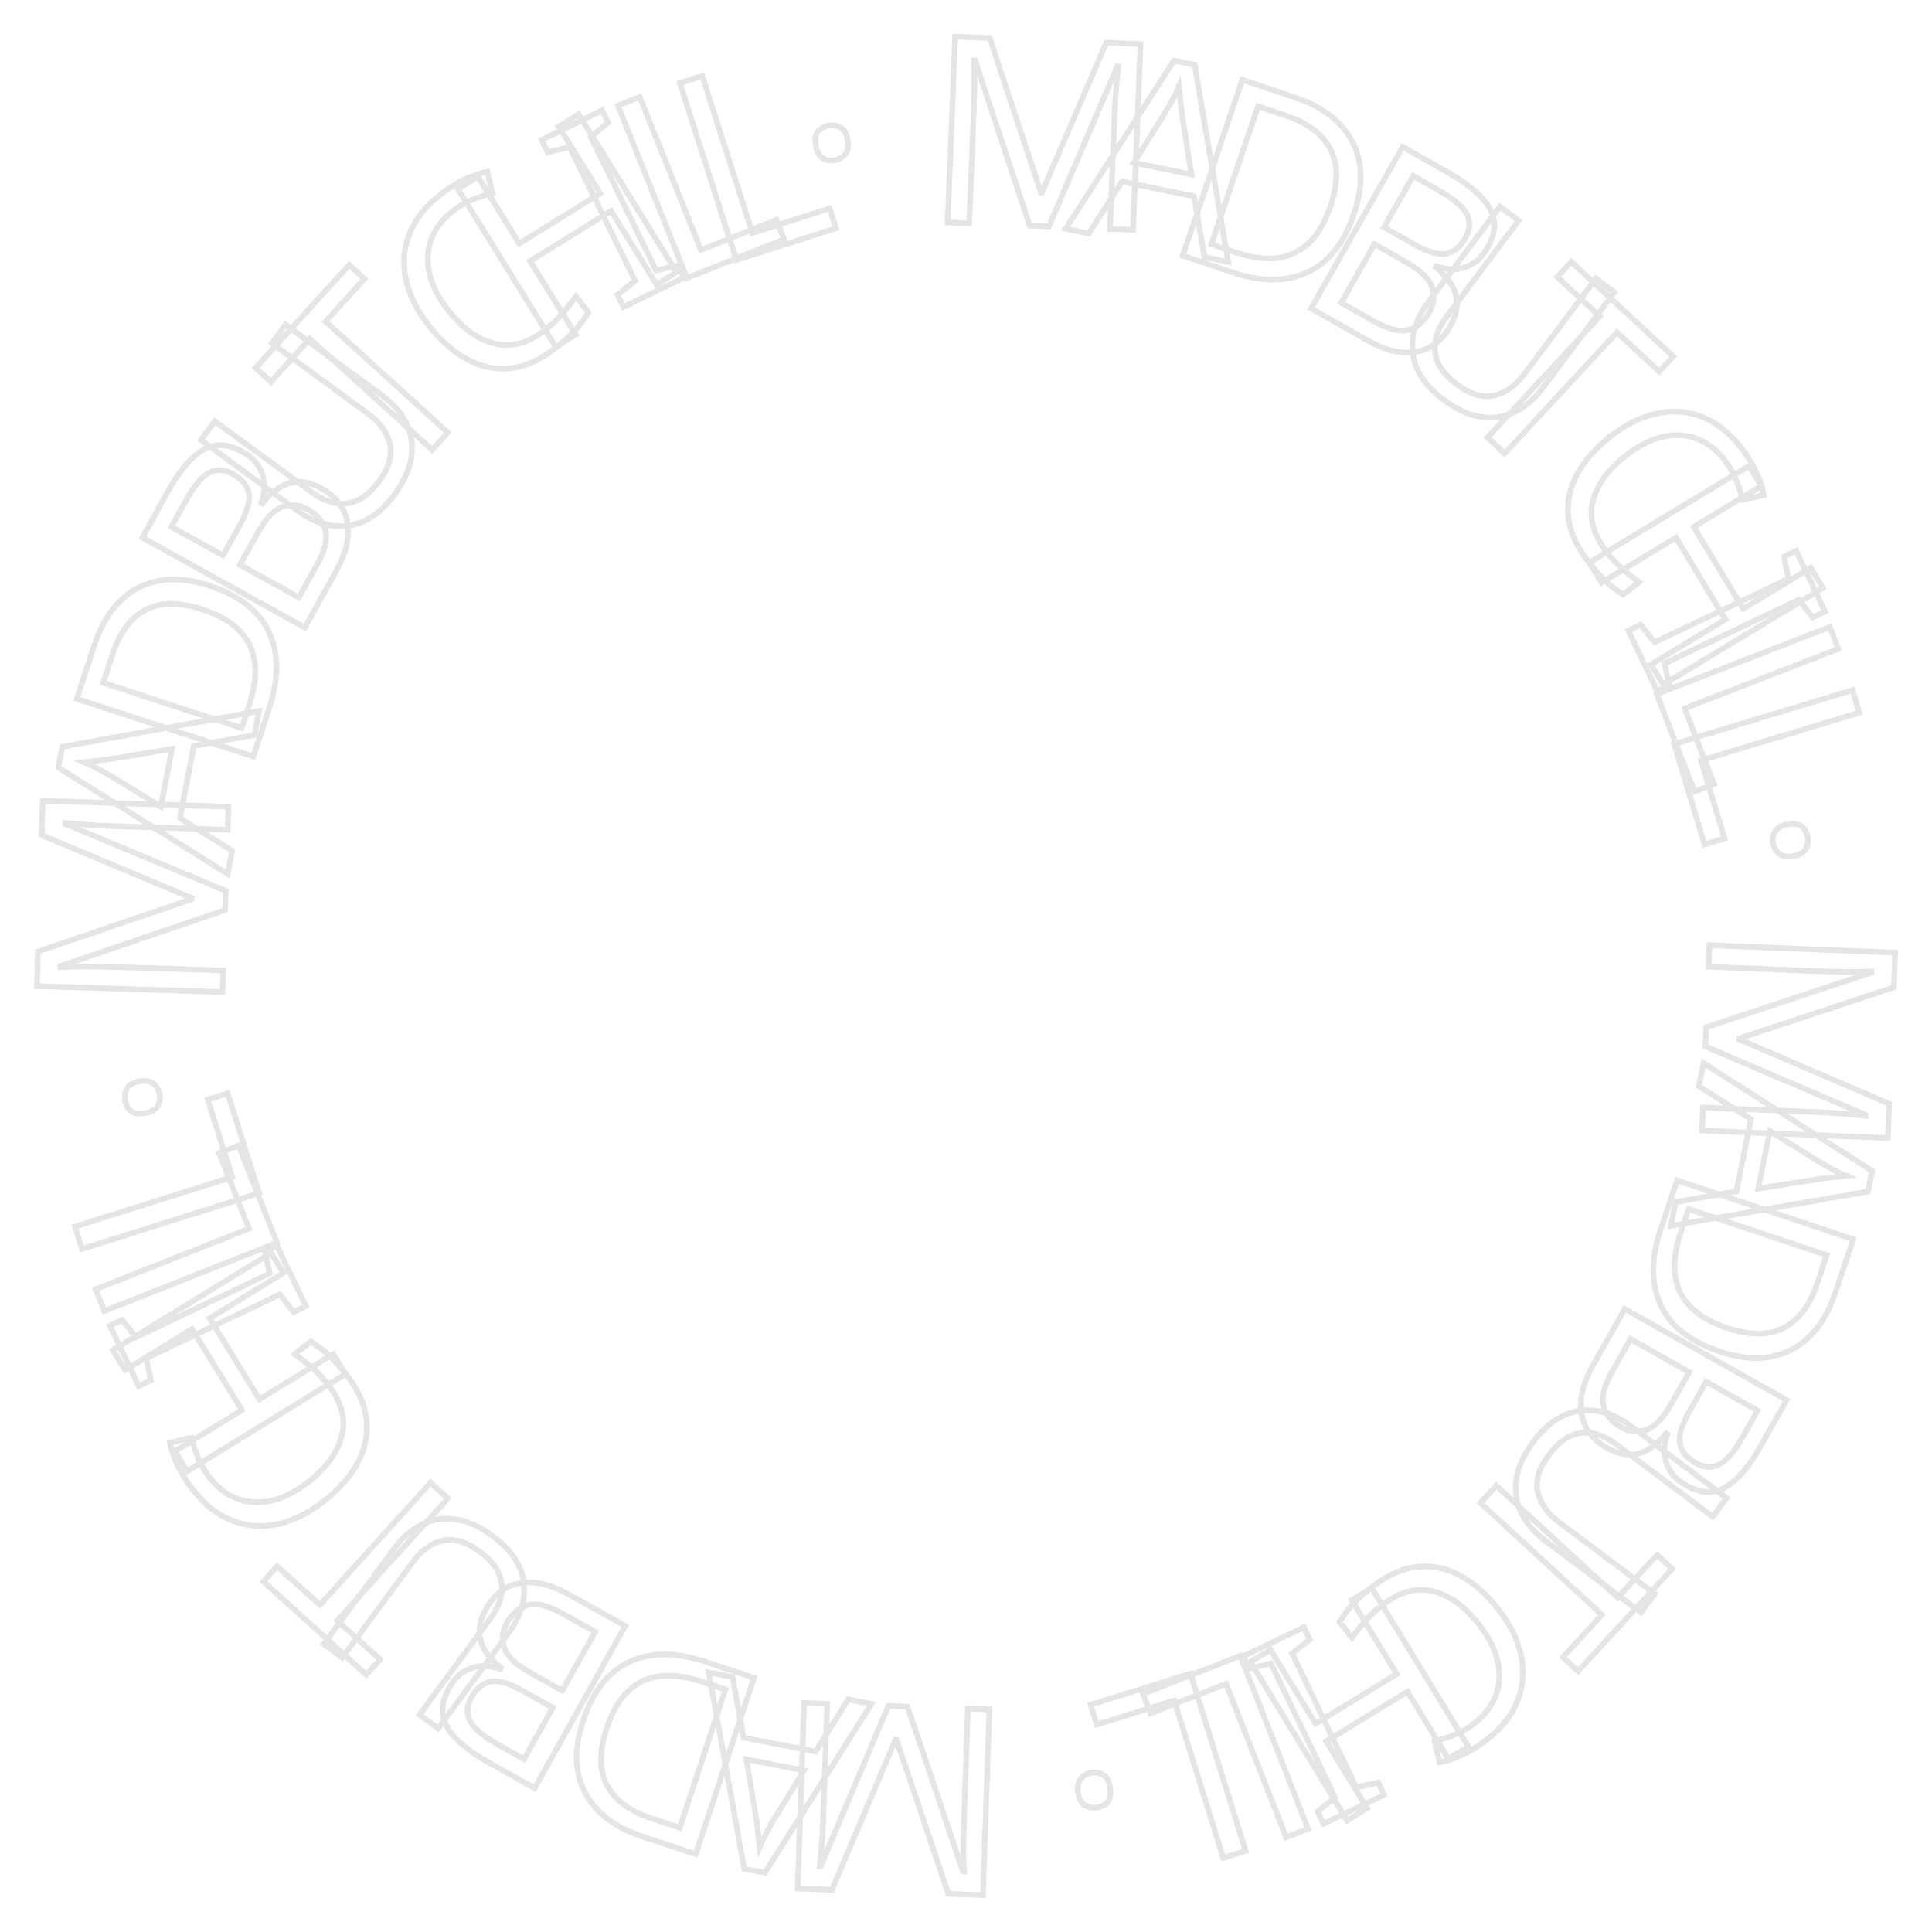
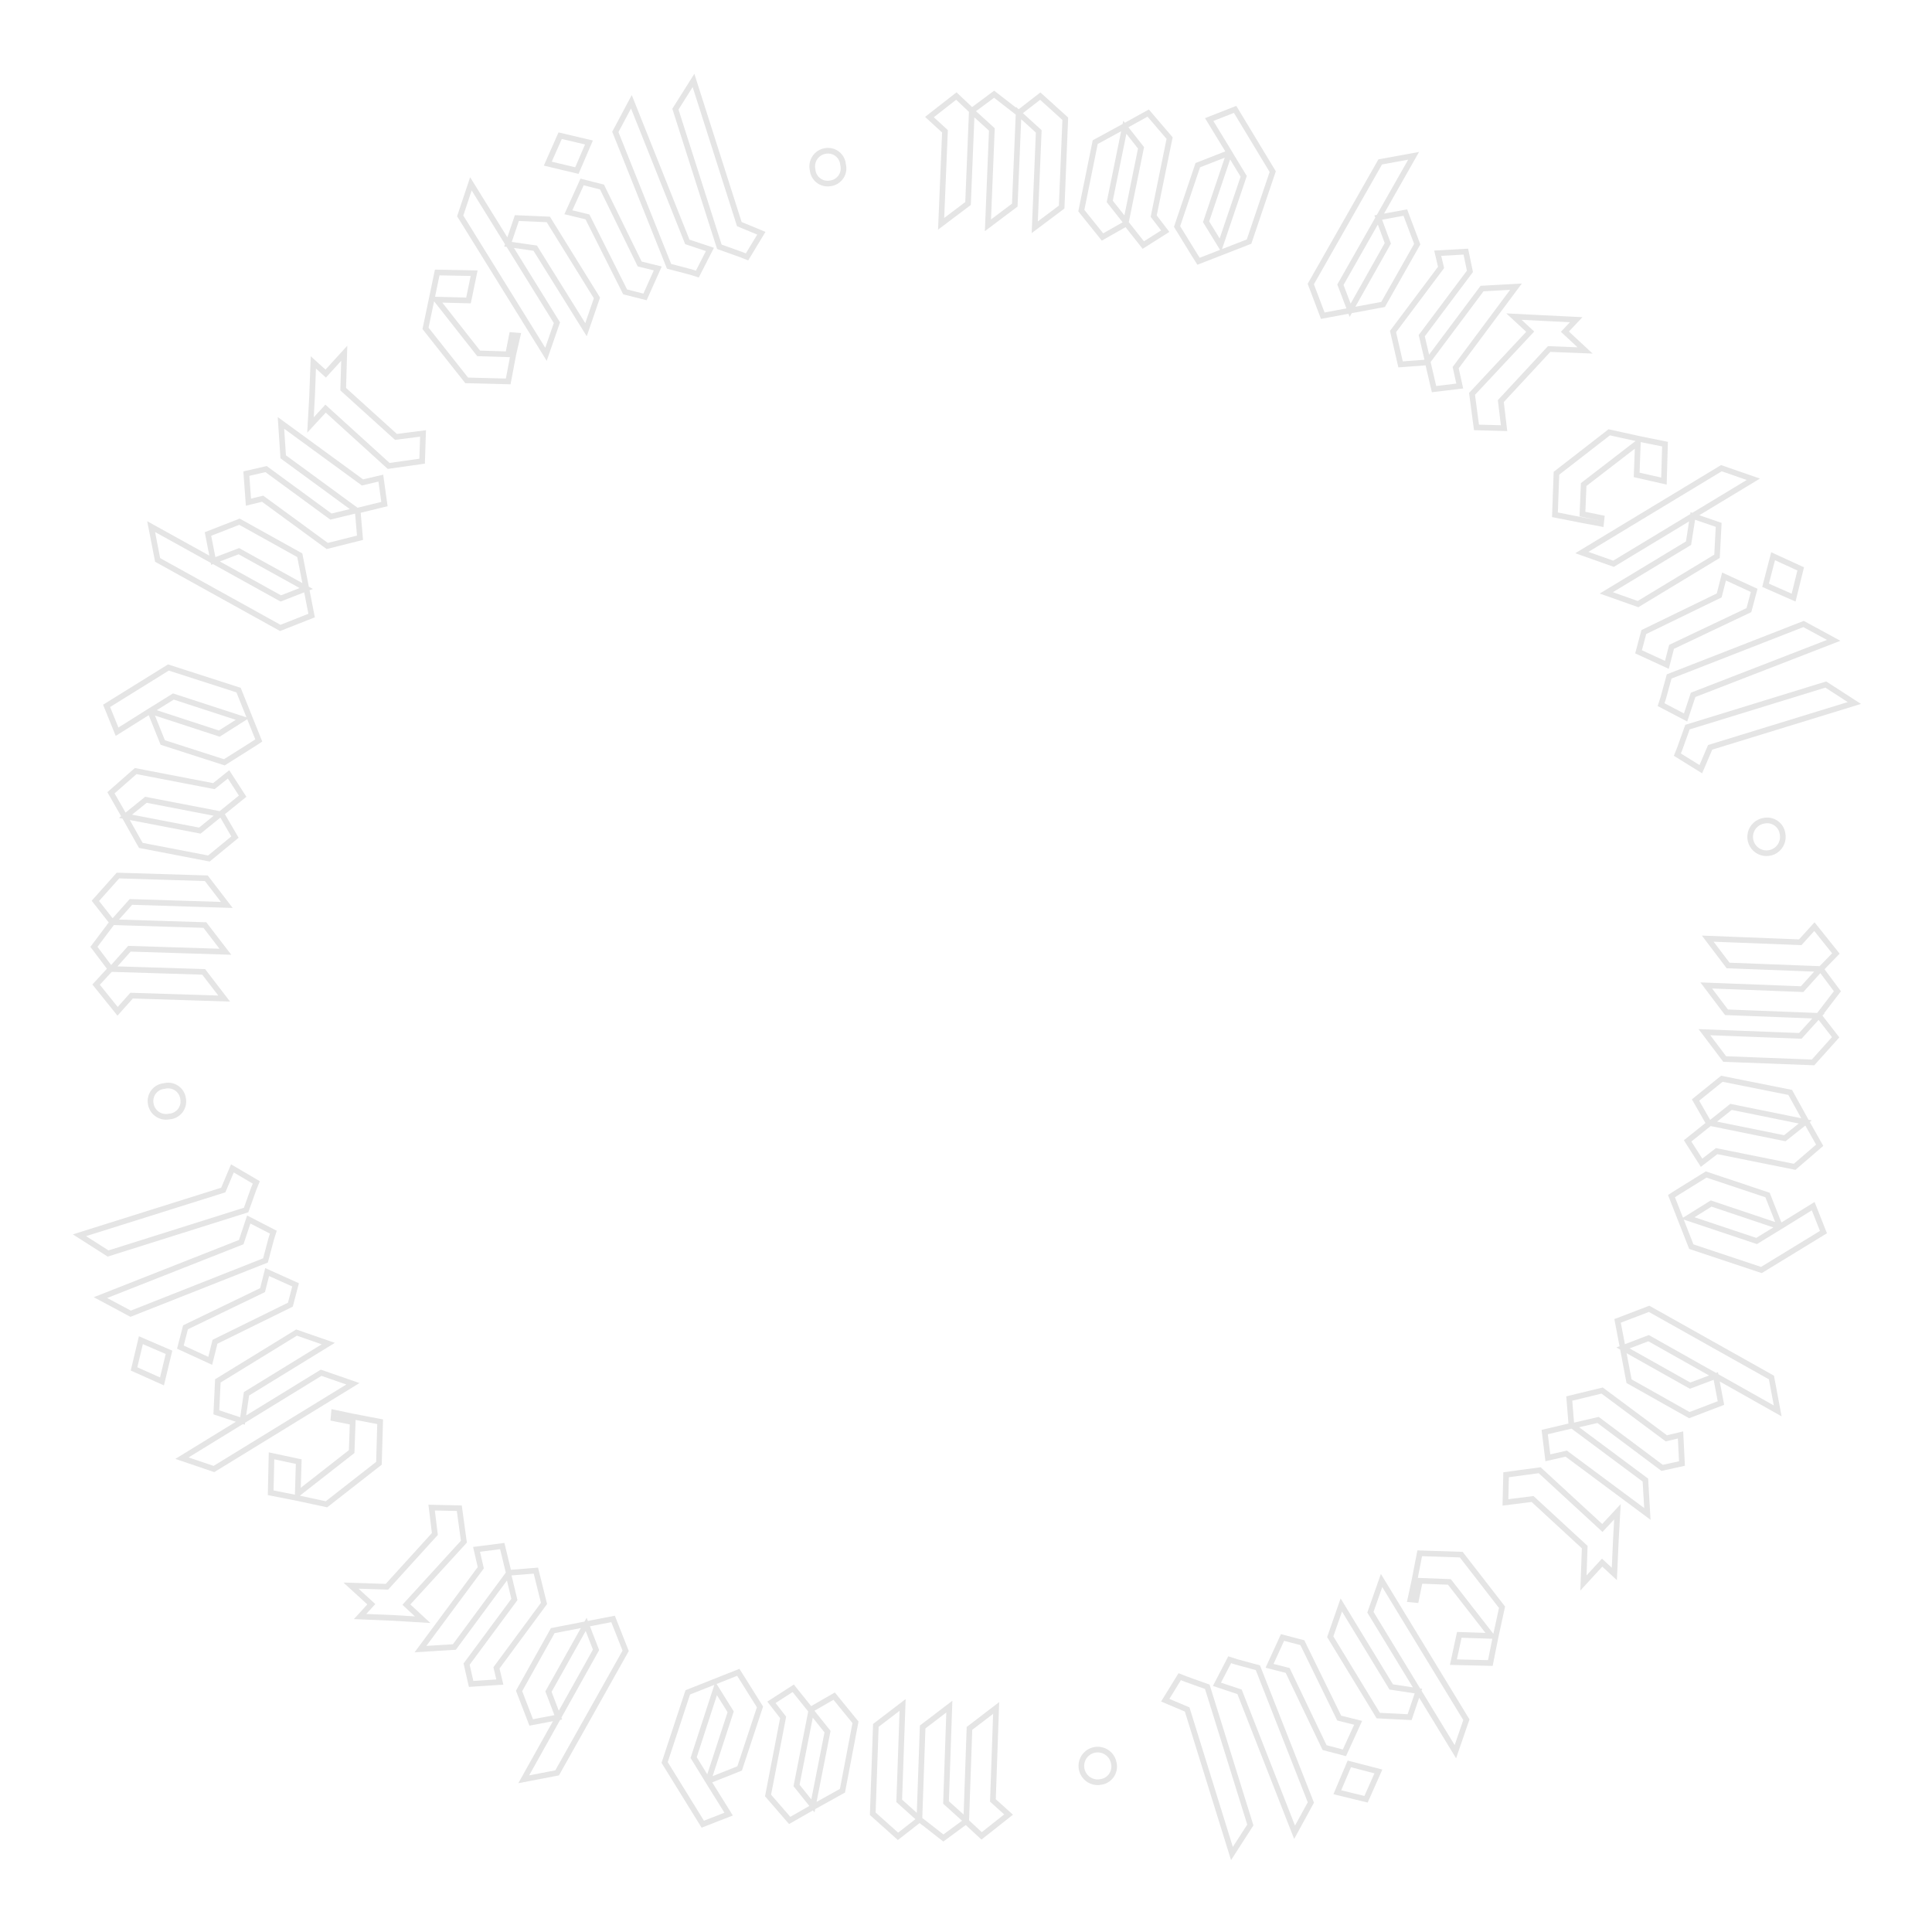
<svg xmlns="http://www.w3.org/2000/svg" viewBox="0 0 256.29 256.3">
  <defs>
-     <style>.cls-1,.cls-2{font-size:34.5px;fill:none;stroke:#e5e5e5;stroke-miterlimit:10;stroke-width:0.75px;}.cls-1{font-family:Bajern-Regular, Bajern;}.cls-2{font-family:MyriadPro-Regular, Myriad Pro;}</style>
+     <style>.cls-1{fill:none;stroke:#e5e5e5;stroke-miterlimit:10;stroke-width:0.75px;}</style>
  </defs>
  <g id="Capa_1" data-name="Capa 1">
-     <text class="cls-1" transform="matrix(1, 0.04, -0.04, 1, 122.38, 29.37)">M</text>
-     <text class="cls-1" transform="translate(141.37 30.35) rotate(11.52)">A</text>
-     <text class="cls-1" transform="translate(153.74 32.84) rotate(18.7)">D</text>
-     <text class="cls-1" transform="translate(165.17 36.83) rotate(24.11)"> </text>
-     <text class="cls-1" transform="translate(171.02 39.26) rotate(29.57)">B</text>
-     <text class="cls-1" transform="translate(181.72 45.27) rotate(36.83)">U</text>
-     <text class="cls-1" transform="translate(191.44 52.58) rotate(42.83)">T</text>
-     <text class="cls-1" transform="translate(198.31 59) rotate(47.41)"> </text>
-     <text class="cls-1" transform="matrix(0.61, 0.79, -0.79, 0.61, 202.75, 63.65)">C</text>
-     <text class="cls-1" transform="matrix(0.52, 0.86, -0.86, 0.52, 209.1, 71.74)">H</text>
-     <text class="cls-1" transform="translate(215.43 82.39) rotate(64.63)">I</text>
-     <text class="cls-1" transform="translate(218.57 88.96) rotate(68.81)">L</text>
-     <text class="cls-1" transform="matrix(0.29, 0.96, -0.96, 0.29, 221.13, 95.49)">L</text>
-     <text class="cls-1" transform="translate(223.29 102.52) rotate(76.98)"> </text>
-     <text class="cls-2" transform="translate(224.77 108.83) rotate(80.84)">·</text>
-     <text class="cls-2" transform="translate(225.86 115.49) rotate(84.81)"> </text>
-     <text class="cls-1" transform="matrix(-0.04, 1, -1, -0.04, 226.91, 122.05)">M</text>
-     <text class="cls-1" transform="translate(225.99 141.03) rotate(101.32)">A</text>
-     <text class="cls-1" transform="translate(223.54 153.42) rotate(108.5)">D</text>
-     <text class="cls-1" transform="matrix(-0.41, 0.91, -0.91, -0.41, 219.6, 164.85)"> </text>
-     <text class="cls-1" transform="translate(217.18 170.73) rotate(119.38)">B</text>
-     <text class="cls-1" transform="matrix(-0.6, 0.8, -0.8, -0.6, 211.21, 181.45)">U</text>
-     <text class="cls-1" transform="translate(203.94 191.18) rotate(132.63)">T</text>
-     <text class="cls-1" transform="translate(197.53 198.09) rotate(137.22)"> </text>
-     <text class="cls-1" transform="translate(192.92 202.51) rotate(142.18)">C</text>
-     <text class="cls-1" transform="translate(184.83 208.92) rotate(148.65)">H</text>
-     <text class="cls-1" transform="translate(174.22 215.28) rotate(154.43)">I</text>
-     <text class="cls-1" transform="translate(167.65 218.44) rotate(158.61)">L</text>
-     <text class="cls-1" transform="translate(161.12 221.03) rotate(162.72)">L</text>
-     <text class="cls-1" transform="translate(154.11 223.21) rotate(166.78)"> </text>
-     <text class="cls-2" transform="matrix(-0.99, 0.16, -0.16, -0.99, 147.78, 224.71)">·</text>
-     <text class="cls-2" transform="translate(141.13 225.82) rotate(174.62)"> </text>
-     <text class="cls-1" transform="translate(134.6 226.89) rotate(-178)">M</text>
-     <text class="cls-1" transform="matrix(-0.98, -0.19, 0.19, -0.98, 115.6, 226.04)">A</text>
-     <text class="cls-1" transform="translate(103.2 223.63) rotate(-161.7)">D</text>
-     <text class="cls-1" transform="translate(91.77 219.74) rotate(-156.31)"> </text>
-     <text class="cls-1" transform="translate(85.86 217.33) rotate(-150.82)">B</text>
-     <text class="cls-1" transform="matrix(-0.8, -0.59, 0.59, -0.8, 75.15, 211.42)">U</text>
-     <text class="cls-1" transform="matrix(-0.74, -0.67, 0.67, -0.74, 65.36, 204.16)">T</text>
-     <text class="cls-1" transform="translate(58.45 197.78) rotate(-132.98)"> </text>
-     <text class="cls-1" transform="matrix(-0.62, -0.79, 0.79, -0.62, 54, 193.18)">C</text>
-     <text class="cls-1" transform="translate(47.58 185.13) rotate(-121.55)">H</text>
-     <text class="cls-1" transform="matrix(-0.43, -0.9, 0.9, -0.43, 41.17, 174.52)">I</text>
-     <text class="cls-1" transform="translate(37.98 167.97) rotate(-111.59)">L</text>
-     <text class="cls-1" transform="translate(35.38 161.47) rotate(-107.49)">L</text>
-     <text class="cls-1" transform="translate(33.17 154.45) rotate(-103.42)"> </text>
-     <text class="cls-2" transform="translate(31.64 148.11) rotate(-99.54)">·</text>
-     <text class="cls-2" transform="matrix(-0.1, -1, 1, -0.1, 30.51, 141.47)"> </text>
-     <text class="cls-1" transform="translate(29.42 134.94) rotate(-88.2)">M</text>
-     <text class="cls-1" transform="translate(30.2 115.95) rotate(-79.09)">A</text>
-     <text class="cls-1" transform="translate(32.57 103.54) rotate(-71.9)">D</text>
-     <text class="cls-1" transform="translate(36.43 92.1) rotate(-66.5)"> </text>
-     <text class="cls-1" transform="translate(38.82 86.18) rotate(-61.01)">B</text>
-     <text class="cls-1" transform="translate(44.7 75.44) rotate(-53.77)">U</text>
-     <text class="cls-1" transform="translate(51.92 65.63) rotate(-47.75)">T</text>
-     <text class="cls-1" transform="matrix(0.73, -0.68, 0.68, 0.73, 58.26, 58.71)"> </text>
-     <text class="cls-1" transform="matrix(0.79, -0.62, 0.62, 0.79, 62.86, 54.23)">C</text>
-     <text class="cls-1" transform="translate(70.88 47.79) rotate(-31.76)">H</text>
-     <text class="cls-1" transform="matrix(0.9, -0.44, 0.44, 0.9, 81.47, 41.34)">I</text>
-     <text class="cls-1" transform="translate(88.02 38.13) rotate(-21.78)">L</text>
-     <text class="cls-1" transform="translate(94.5 35.51) rotate(-17.69)">L</text>
-     <text class="cls-1" transform="translate(101.51 33.27) rotate(-13.62)"> </text>
-     <text class="cls-2" transform="translate(107.84 31.72) rotate(-9.75)">·</text>
-     <text class="cls-2" transform="translate(114.48 30.57) rotate(-5.78)"> </text>
+     <path class="cls-1" d="M126.87,12.74l2.06,1.95,2.95-2.19L135.1,15,138,12.75l3.32,3-.48,11.72-3.57,2.68.53-12.72L135.13,15l-.51,12.21-3.56,2.68.52-12.72-2.66-2.42L128.42,27l-3.57,2.69.51-12.27-2.06-1.89Z" />
+     <path class="cls-1" d="M145.29,18.86l3.85-2.1L152.32,15l2.84,3.32-2.11,10.35,1.53,2-2.91,1.84-2.26-2.86-3.15,1.79-2.81-3.5Zm4.08,10.58,2-9.83-2.15-2.73-2,9.84Z" />
+     <path class="cls-1" d="M168.84,22.77l-3.14,9.28L159,34.66l-.5-.79-2.35-3.82,2.75-8.14,4.2-1.64-2.69-4.41,3.44-1.35Zm-3.85.62-1.9-3.12L160,29.42l1.9,3.09Z" />
+     <path class="cls-1" d="M183.1,21.48l4.43-.81-9.71,17.1,1.29,3.39,5-8.88-1.27-3.42,3.59-.66,1.58,4.19-4.53,8-8,1.49h0l-1.59-4.2Z" />
+     <path class="cls-1" d="M194.46,33.38,195,36l-6.39,8.53.79,3.39,7.21-9.64,4.5-.25-8,10.74.54,2.44-3.41.41-.83-3.55-3.61.27-1-4.36,6.37-8.5-.44-1.89Z" />
+     <path class="cls-1" d="M204.6,42.19l4.5.22L207.6,44l2.68,2.49-4.77-.19,0,0-6.41,6.91.43,3.59-3.66-.1-.59-4.45L203,44l-2.16-2Z" />
+     <path class="cls-1" d="M213.48,57.35l4,.88,3.4.69-.14,4.9L217.12,63l.16-4.26-7.19,5.54-.16,3.92,2.54.52-.08.75L209.88,69l-3.6-.71.2-5.51Z" />
+     <path class="cls-1" d="M228.36,62.11l4.24,1.47L214.05,74.79l-4.2-1.49ZM228,69.63l-.22,4.17-10.48,6.34-4.21-1.49L224,72.06l.57-3.61Z" />
+     <path class="cls-1" d="M232.71,78.32l-.7,2.62-10.26,4.87-.62,2.39-3.76-1.73.7-2.62,10-4.86.64-2.51Zm6.17-2.85-.94,3.81-3.72-1.64,1-3.85Z" />
+     <path class="cls-1" d="M239.26,82.78l4,2.17-18.65,7.23-1,3-3.25-1.7.29-.89.78-2.85Z" />
+     <path class="cls-1" d="M242.21,90.81,246,93.26l-19.13,5.88-1.24,2.9-3.11-1.93.34-.86,1-2.79Z" />
+     <path class="cls-1" d="M234,108.88a2.06,2.06,0,0,1,2.47,1.7,2.17,2.17,0,1,1-2.47-1.7Z" />
+     <path class="cls-1" d="M243.55,126.49l-2,2.06,2.2,2.95-2.47,3.22,2.24,2.88-3,3.34-11.72-.45-2.69-3.56,12.72.49,2.41-2.66-12.2-.47-2.69-3.56,12.72.49,2.41-2.67-12.23-.47-2.7-3.56,12.27.48,1.88-2.07Z" />
+     <path class="cls-1" d="M237.49,144.92l2.12,3.84,1.79,3.17-3.32,2.86-10.35-2.08-2,1.54-1.85-2.9,2.85-2.28-1.8-3.14,3.49-2.82ZM226.92,149l9.85,2,2.72-2.16-9.85-2Z" />
+     <path class="cls-1" d="M233.67,168.48l-9.3-3.1-2.63-6.7.79-.51,3.81-2.36,8.14,2.72,1.66,4.2,4.4-2.72,1.36,3.44Zm-.64-3.85,3.11-1.9L227,159.66l-3.08,1.92Z" />
+     <path class="cls-1" d="M235,182.74l.83,4.43-17.13-9.65-3.39,1.3,8.9,5,3.41-1.28.68,3.59-4.19,1.6-8-4.5-1.52-8,0,0,4.18-1.6Z" />
+     <path class="cls-1" d="M223.13,194.15l-2.63.58L212,188.37l-3.38.79,9.66,7.19.26,4.49-10.76-8-2.44.55-.42-3.41,3.55-.84-.29-3.61,4.36-1.06,8.52,6.34,1.88-.45Z" />
+     <path class="cls-1" d="M214.36,204.3l-.2,4.5-1.62-1.5L210.06,210l.17-4.76,0,0-6.92-6.38-3.6.45.09-3.67,4.45-.6,8.32,7.66,2-2.15Z" />
+     <path class="cls-1" d="M199.26,213.22l-.87,4-.68,3.4-4.9-.12.78-3.62,4.26.14-5.57-7.16-3.91-.15-.52,2.54-.75-.07.54-2.52.7-3.6,5.51.18Z" />
+     <path class="cls-1" d="M187,227.8l-4.16-.21-6.37-10.46,1.47-4.21,6.62,10.87,3.61.55Zm7.53.34-1.46,4.24-11.27-18.5,1.48-4.21Z" />
+     <path class="cls-1" d="M178.35,232.53l-2.63-.69-4.9-10.24-2.4-.61,1.72-3.76,2.63.69,4.89,10,2.51.63Zm2.87,6.16-3.81-.93L179,234l3.86,1Z" />
+     <path class="cls-1" d="M173.9,239.12l-2.16,3.95-7.3-18.63-3-1,1.69-3.26.89.29,2.85.77Z" />
+     <path class="cls-1" d="M165.87,242.1l-2.44,3.79-5.94-19.11-2.91-1.23,1.92-3.12.87.34,2.79,1Z" />
+     <path class="cls-1" d="M147.76,233.91a2.06,2.06,0,0,1-1.69,2.48,2.17,2.17,0,1,1,1.69-2.48Z" />
+     <path class="cls-1" d="M130.22,243.55l-2.07-1.93-3,2.21L122,241.37l-2.87,2.24-3.35-3,.41-11.72,3.55-2.71-.45,12.72,2.68,2.41.43-12.21,3.54-2.7-.44,12.72,2.68,2.41.43-12.24,3.54-2.71-.43,12.27,2.08,1.87Z" />
+     <path class="cls-1" d="M111.76,237.56l-3.83,2.13-3.17,1.81-2.87-3.31,2-10.36-1.55-2,2.89-1.86,2.29,2.85,3.14-1.81,2.83,3.47ZM107.61,227l-1.94,9.86,2.17,2.71,1.94-9.85Z" />
+     <path class="cls-1" d="M88.17,233.81l3.07-9.3,6.7-2.66.5.79,2.38,3.8-2.7,8.16-4.19,1.67,2.73,4.39L93.23,242Zm3.85-.65,1.91,3.11,3-9.18L95,224Z" />
+     <path class="cls-1" d="M73.91,235.19l-4.43.85,9.59-17.17-1.31-3.38-5,8.92,1.3,3.41-3.59.68-1.61-4.18,4.47-8,8-1.55h0L83,219Z" />
+     <path class="cls-1" d="M62.5,223.39l-.6-2.63,6.34-8.57-.81-3.39-7.15,9.69-4.5.28,8-10.79-.56-2.44,3.41-.44.86,3.55,3.6-.29,1.08,4.35-6.31,8.55.45,1.88Z" />
+     <path class="cls-1" d="M52.28,214.64l-4.51-.19,1.49-1.63-2.7-2.47,4.77.15,0,0,6.36-7L57.26,200l3.67.08.61,4.44-7.63,8.35,2.16,2Z" />
+     <path class="cls-1" d="M43.31,199.56l-4-.86-3.4-.67.11-4.9,3.61.77-.13,4.26,7.15-5.59.14-3.91-2.55-.51.07-.76,2.52.53,3.6.69-.16,5.51Z" />
+     <path class="cls-1" d="M28.38,194.88l-4.24-1.44L42.6,182.11l4.22,1.46Zm.32-7.52.2-4.17,10.44-6.41,4.21,1.46L32.7,184.9l-.53,3.61Z" />
+     <path class="cls-1" d="M17.78,181.6l.91-3.81,3.73,1.61-.93,3.86Zm6.15-2.89.68-2.63,10.22-4.93.61-2.4,3.77,1.7-.69,2.63-10,4.92-.63,2.53Z" />
+     <path class="cls-1" d="M17.33,174.28l-4-2.14L32,164.78l1-3,3.26,1.68-.28.89-.76,2.86Z" />
+     <path class="cls-1" d="M14.34,166.29l-3.8-2.42,19.08-6L30.83,155,34,156.86l-.35.86-1,2.8Z" />
+     <path class="cls-1" d="M22.44,148.12A2.05,2.05,0,0,1,20,146.44a2,2,0,0,1,1.8-2.37,2,2,0,0,1,2.49,1.68A2,2,0,0,1,22.44,148.12Z" />
+     <path class="cls-1" d="M12.75,130.62l1.92-2.08-2.21-2.93,2.44-3.24-2.25-2.86,3-3.36,11.72.36,2.72,3.54-12.72-.4-2.4,2.69,12.21.38,2.72,3.54-12.73-.4-2.4,2.69,12.25.38,2.72,3.54-12.28-.39-1.86,2.08Z" />
+     <path class="cls-1" d="M18.68,112.15l-2.15-3.82-1.81-3.16L18,102.29l10.37,2,1.95-1.56,1.87,2.89-2.84,2.3,1.82,3.13-3.46,2.84ZM29.21,108l-9.85-1.9-2.71,2.19,9.86,1.9Z" />
+     <path class="cls-1" d="M22.34,88.55l9.31,3,2.68,6.68-.78.51-3.79,2.39L21.59,98.5l-1.68-4.18-4.38,2.75-1.39-3.43ZM23,92.4l-3.09,1.92,9.18,3,3.06-1.94Z" />
+     <path class="cls-1" d="M20.91,74.28l-.86-4.42,17.2,9.53,3.38-1.32-8.94-4.95-3.4,1.3-.7-3.58,4.18-1.63,8,4.45,1.57,8v0L37.18,83.3Z" />
+     <path class="cls-1" d="M32.68,62.83l2.62-.6,8.6,6.3,3.38-.82L37.57,60.6l-.3-4.5L48.09,64l2.43-.57L51,66.87l-3.55.87.31,3.6-4.35,1.09-8.57-6.27-1.88.46Z" />
+     <path class="cls-1" d="M41.4,52.58l.17-4.5,1.64,1.48,2.46-2.7-.14,4.77,0,0,7,6.33,3.59-.46L56,61.18l-4.44.63-8.37-7.6-2,2.17Z" />
+     <path class="cls-1" d="M56.45,43.56l.84-4L58,36.15l4.9.09-.75,3.62-4.26-.11,5.61,7.13,3.91.12.5-2.54.76.06L68.1,47l-.68,3.6-5.51-.14Z" />
+     <path class="cls-1" d="M61.05,28.64l1.42-4.25L73.88,42.81,72.43,47Zm7.52.29,4.17.18,6.45,10.41-1.45,4.22L71,32.92l-3.61-.52Z" />
+     <path class="cls-1" d="M74.31,18l3.82.9-1.6,3.73-3.86-.92Zm2.91,6.14,2.64.67,5,10.21,2.4.59-1.69,3.78-2.64-.67-5-9.95-2.53-.61Z" />
+     <path class="cls-1" d="M81.63,17.5l2.13-4,7.42,18.59,3,1-1.67,3.27-.89-.28-2.86-.75Z" />
+     <path class="cls-1" d="M89.6,14.48,92,10.67l6.08,19.06L101,30.94l-1.9,3.14-.87-.34-2.8-1Z" />
+     <path class="cls-1" d="M107.8,22.53a2.07,2.07,0,0,1,1.67-2.5,2,2,0,0,1,2.37,1.8,2,2,0,0,1-1.67,2.49A2,2,0,0,1,107.8,22.53Z" />
  </g>
</svg>
